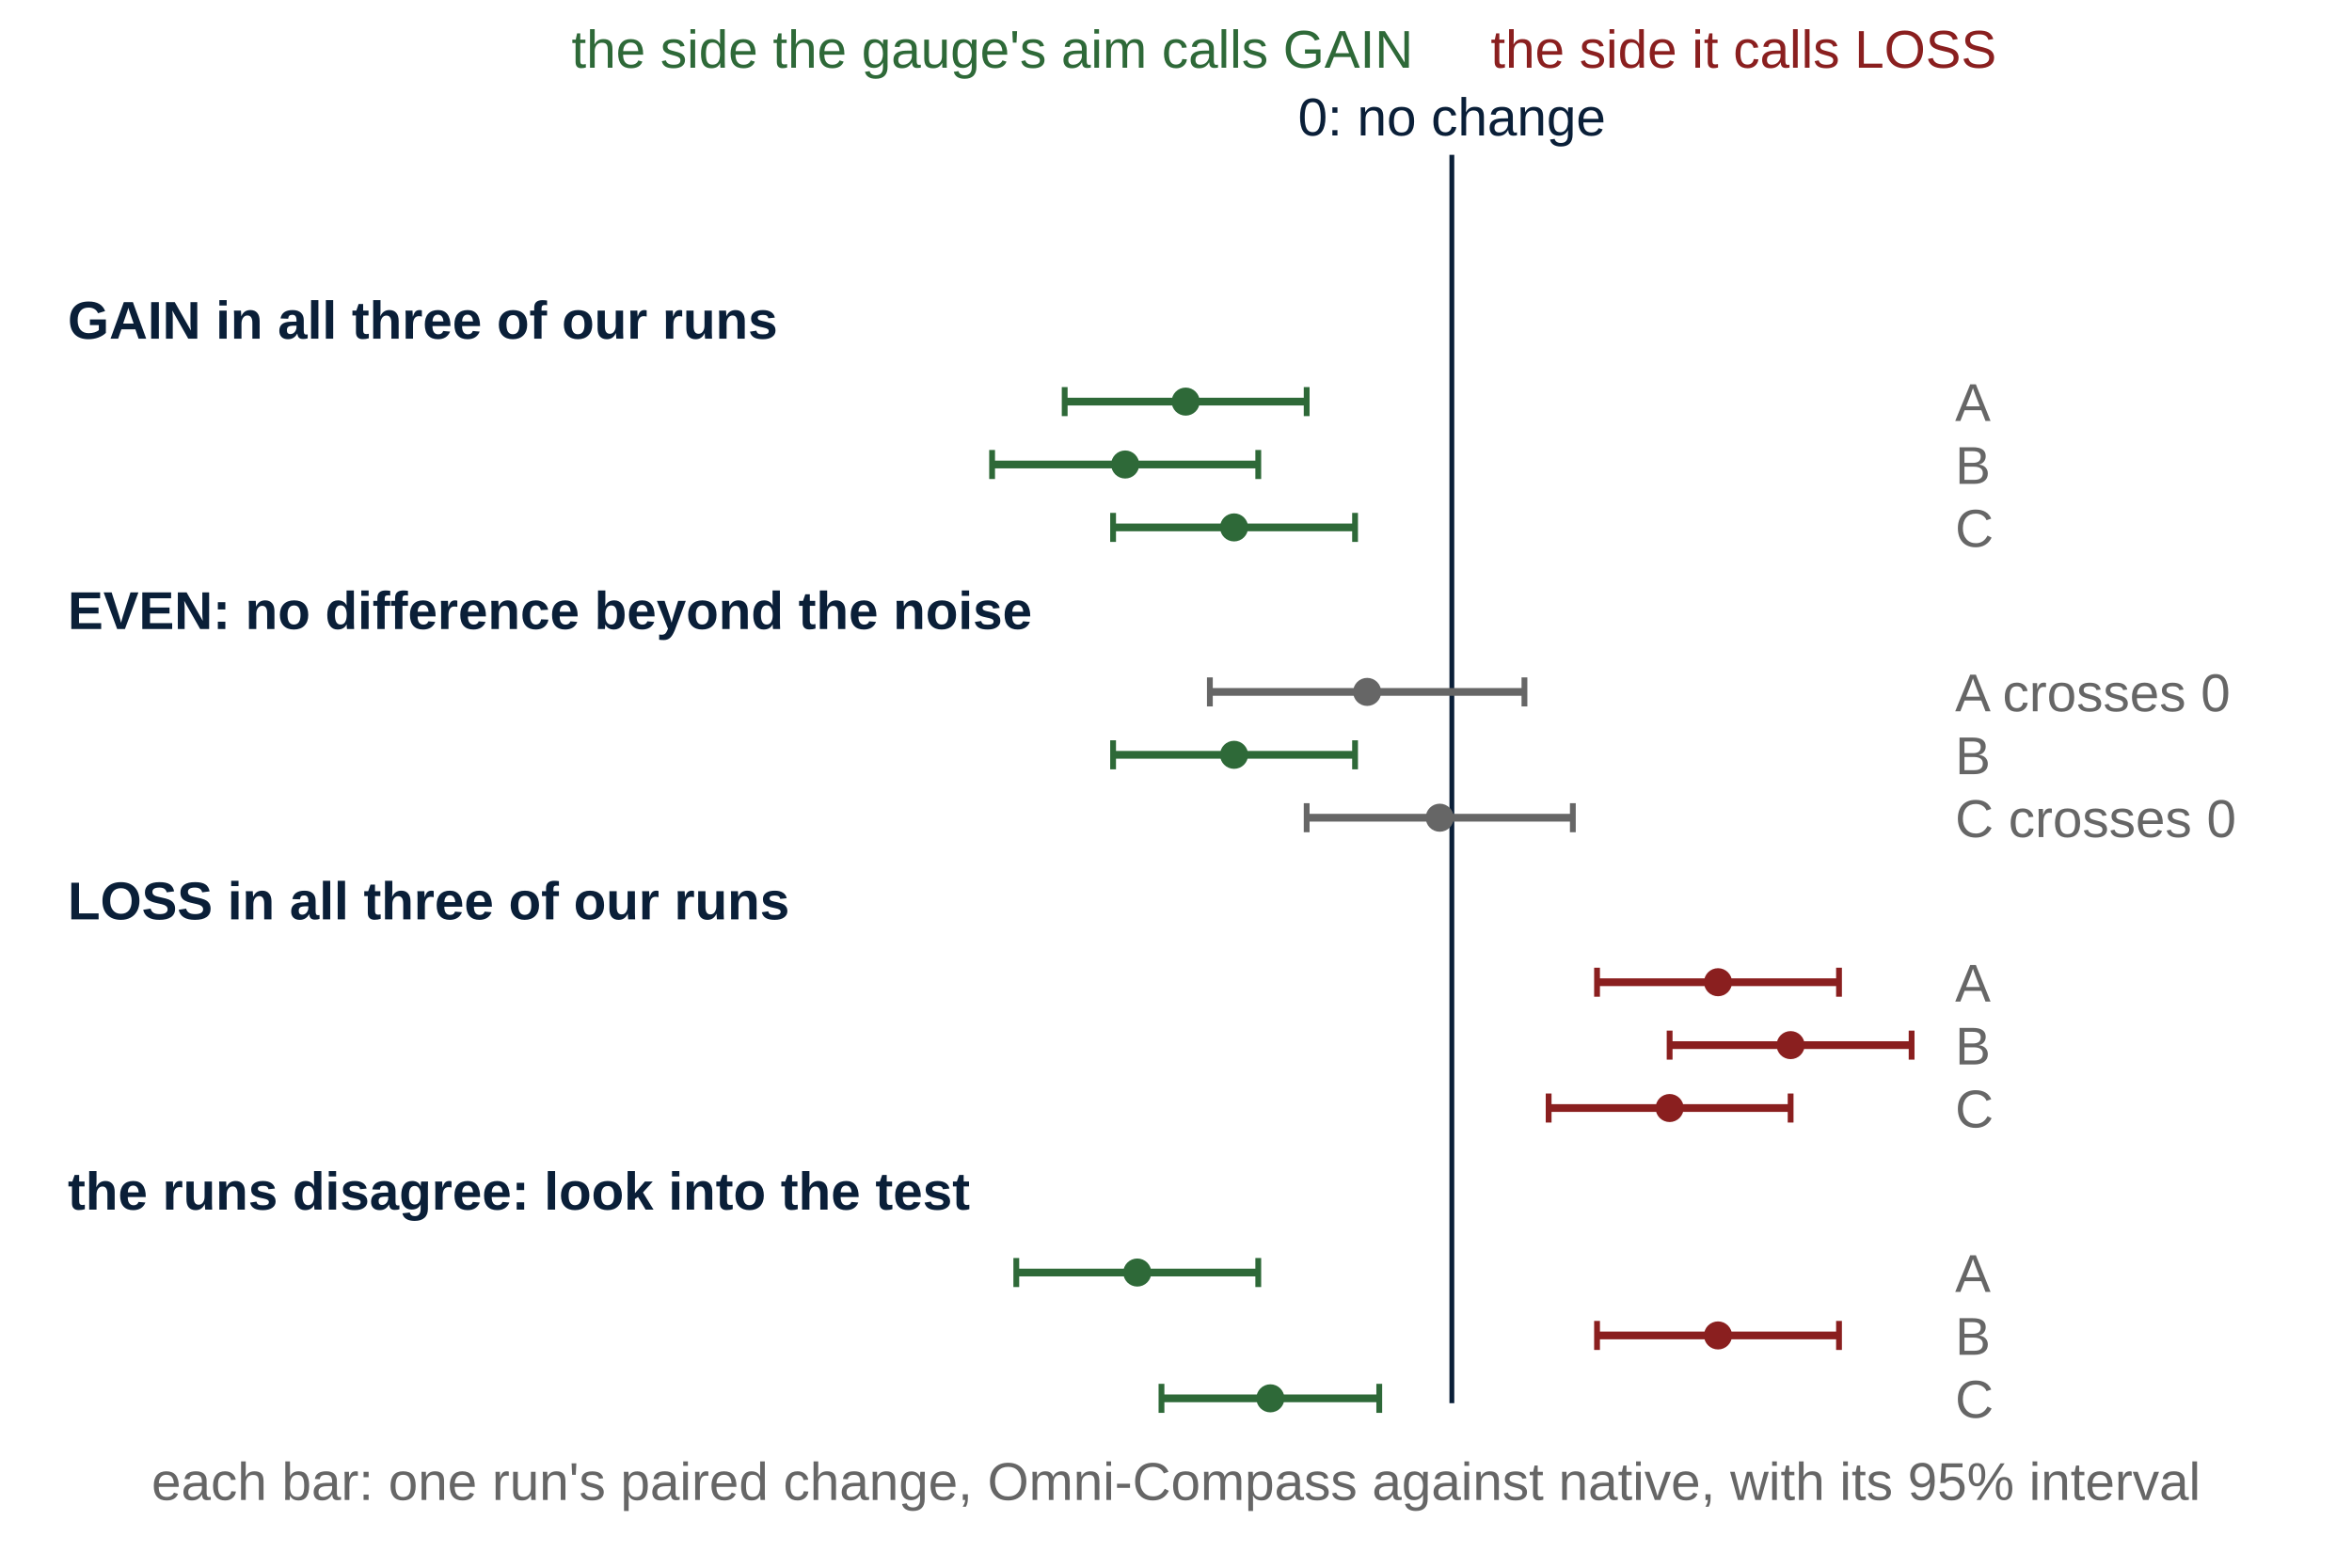
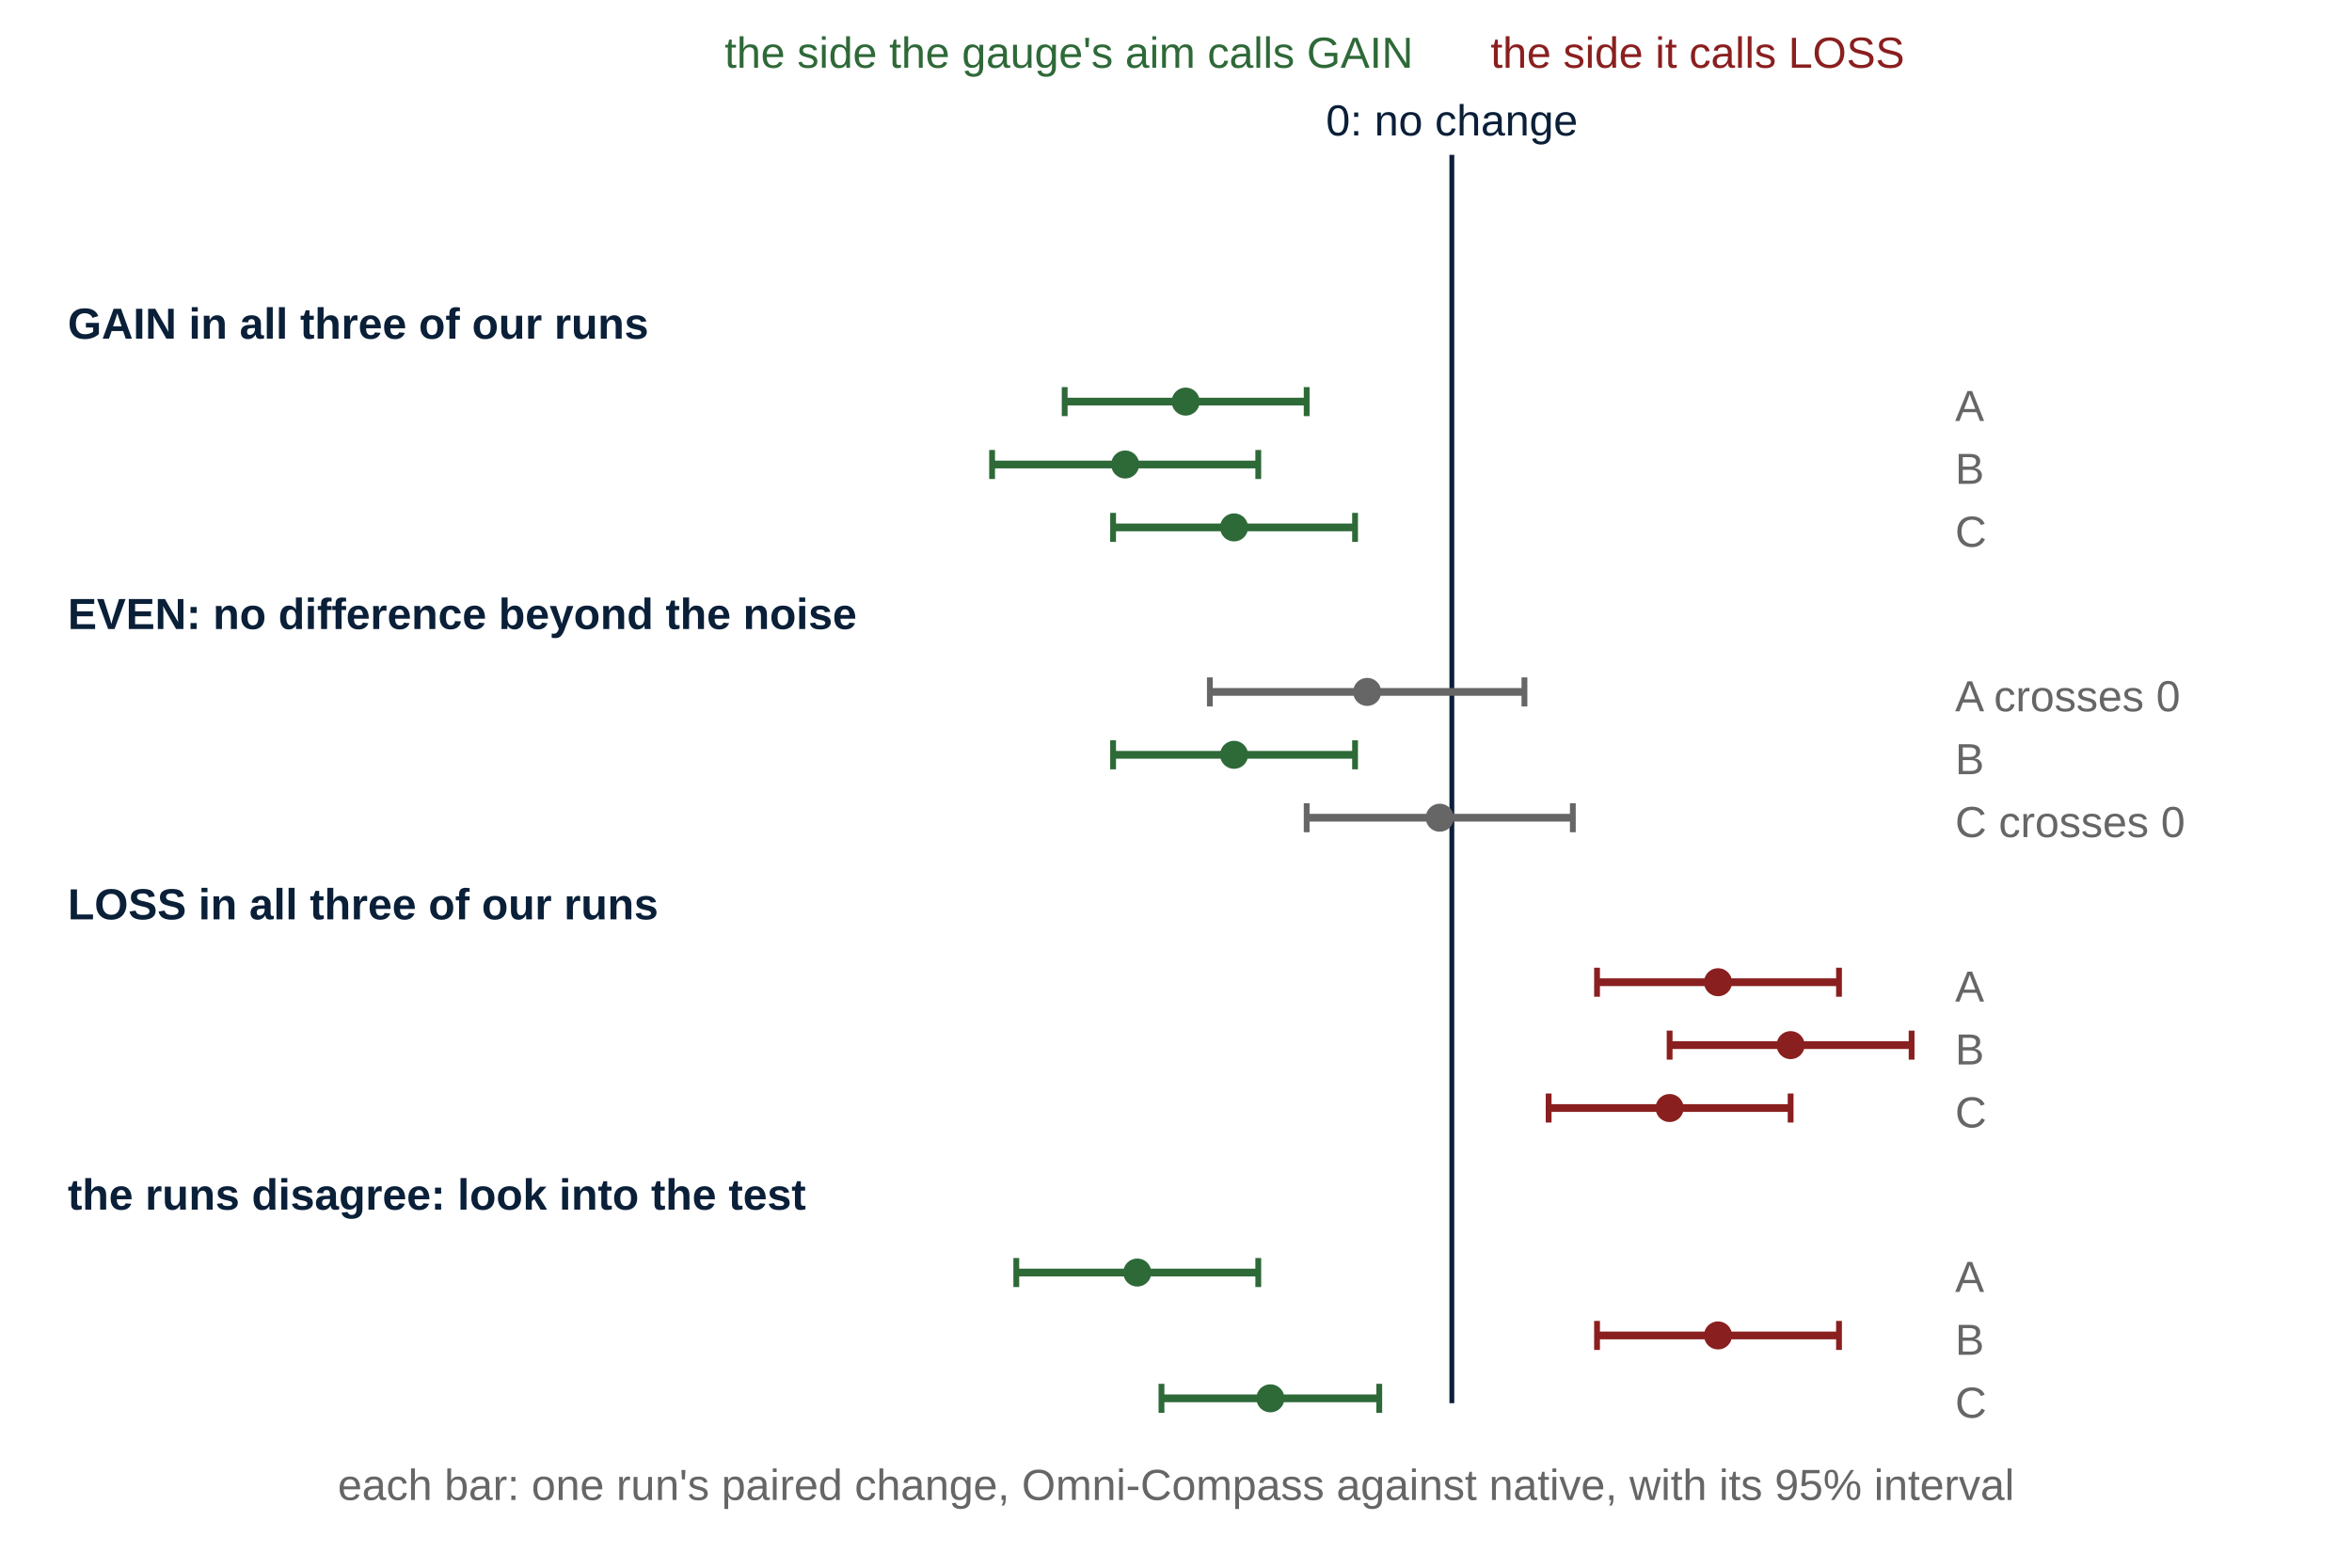
<svg xmlns="http://www.w3.org/2000/svg" width="486.0" height="324" preserveAspectRatio="xMinYMin meet" viewBox="0 0 486 324" version="1.0" fill-rule="evenodd">
  <clipPath id="clip">
    <rect x="0" y="0" width="486.0" height="324" />
  </clipPath>
  <g id="group" transform="scale(1,-1) translate(0,-324)" style="clip-path: url(#clip)">
    <g transform="">
      <path d="M 300,34 L 300,292 Z" style="stroke: rgb(4%,12%,22%); stroke-linecap: butt; stroke-width: 1;" />
-       <text x="268.195" y="296" style="font-family: 'Liberation Sans', Arial, Helvetica, sans-serif; font-size: 11px;fill: rgb(4%,12%,22%); stroke:none;" transform="translate(0,592) scale(1,-1)">0: no change</text>
-       <text x="118.089" y="310" style="font-family: 'Liberation Sans', Arial, Helvetica, sans-serif; font-size: 11px;fill: rgb(18%,41%,22%); stroke:none;" transform="translate(0,620) scale(1,-1)">the side the gauge's aim calls GAIN</text>
-       <text x="308.0" y="310" style="font-family: 'Liberation Sans', Arial, Helvetica, sans-serif; font-size: 11px;fill: rgb(54%,12%,12%); stroke:none;" transform="translate(0,620) scale(1,-1)">the side it calls LOSS</text>
-       <text x="14" y="254" style="font-family: 'Liberation Sans', Arial, Helvetica, sans-serif; font-weight: bold; font-size: 11px;fill: rgb(4%,12%,22%); stroke:none;" transform="translate(0,508) scale(1,-1)">GAIN in all three of our runs</text>
+       <text x="273.978" y="296" style="font-family: 'Liberation Sans', Arial, Helvetica, sans-serif; font-size: 9px;fill: rgb(4%,12%,22%); stroke:none;" transform="translate(0,592) scale(1,-1)">0: no change</text>
+       <text x="149.709" y="310" style="font-family: 'Liberation Sans', Arial, Helvetica, sans-serif; font-size: 9px;fill: rgb(18%,41%,22%); stroke:none;" transform="translate(0,620) scale(1,-1)">the side the gauge's aim calls GAIN</text>
+       <text x="308.0" y="310" style="font-family: 'Liberation Sans', Arial, Helvetica, sans-serif; font-size: 9px;fill: rgb(54%,12%,12%); stroke:none;" transform="translate(0,620) scale(1,-1)">the side it calls LOSS</text>
+       <text x="14" y="254" style="font-family: 'Liberation Sans', Arial, Helvetica, sans-serif; font-weight: bold; font-size: 9px;fill: rgb(4%,12%,22%); stroke:none;" transform="translate(0,508) scale(1,-1)">GAIN in all three of our runs</text>
      <path d="M 220,241 L 270,241 Z" style="stroke: rgb(18%,41%,22%); stroke-linecap: butt; stroke-width: 1.6;" />
      <path d="M 220,238 L 220,244 Z" style="stroke: rgb(18%,41%,22%); stroke-linecap: butt; stroke-width: 1.2;" />
      <path d="M 270,238 L 270,244 Z" style="stroke: rgb(18%,41%,22%); stroke-linecap: butt; stroke-width: 1.2;" />
      <circle cx="245.0" cy="241" r="2.4" style="stroke: rgb(18%,41%,22%); stroke-linecap: butt; stroke-width: 1; fill: rgb(18%,41%,22%); fill-rule: evenodd;" />
-       <text x="404" y="237" style="font-family: 'Liberation Sans', Arial, Helvetica, sans-serif; font-size: 11px;fill: rgb(40%,40%,40%); stroke:none;" transform="translate(0,474) scale(1,-1)">A</text>
+       <text x="404" y="237" style="font-family: 'Liberation Sans', Arial, Helvetica, sans-serif; font-size: 9px;fill: rgb(40%,40%,40%); stroke:none;" transform="translate(0,474) scale(1,-1)">A</text>
      <path d="M 205,228 L 260,228 Z" style="stroke: rgb(18%,41%,22%); stroke-linecap: butt; stroke-width: 1.6;" />
      <path d="M 205,225 L 205,231 Z" style="stroke: rgb(18%,41%,22%); stroke-linecap: butt; stroke-width: 1.2;" />
      <path d="M 260,225 L 260,231 Z" style="stroke: rgb(18%,41%,22%); stroke-linecap: butt; stroke-width: 1.2;" />
      <circle cx="232.5" cy="228" r="2.4" style="stroke: rgb(18%,41%,22%); stroke-linecap: butt; stroke-width: 1; fill: rgb(18%,41%,22%); fill-rule: evenodd;" />
-       <text x="404" y="224" style="font-family: 'Liberation Sans', Arial, Helvetica, sans-serif; font-size: 11px;fill: rgb(40%,40%,40%); stroke:none;" transform="translate(0,448) scale(1,-1)">B</text>
+       <text x="404" y="224" style="font-family: 'Liberation Sans', Arial, Helvetica, sans-serif; font-size: 9px;fill: rgb(40%,40%,40%); stroke:none;" transform="translate(0,448) scale(1,-1)">B</text>
      <path d="M 230,215 L 280,215 Z" style="stroke: rgb(18%,41%,22%); stroke-linecap: butt; stroke-width: 1.6;" />
      <path d="M 230,212 L 230,218 Z" style="stroke: rgb(18%,41%,22%); stroke-linecap: butt; stroke-width: 1.2;" />
      <path d="M 280,212 L 280,218 Z" style="stroke: rgb(18%,41%,22%); stroke-linecap: butt; stroke-width: 1.2;" />
      <circle cx="255.0" cy="215" r="2.4" style="stroke: rgb(18%,41%,22%); stroke-linecap: butt; stroke-width: 1; fill: rgb(18%,41%,22%); fill-rule: evenodd;" />
-       <text x="404" y="211" style="font-family: 'Liberation Sans', Arial, Helvetica, sans-serif; font-size: 11px;fill: rgb(40%,40%,40%); stroke:none;" transform="translate(0,422) scale(1,-1)">C</text>
-       <text x="14" y="194" style="font-family: 'Liberation Sans', Arial, Helvetica, sans-serif; font-weight: bold; font-size: 11px;fill: rgb(4%,12%,22%); stroke:none;" transform="translate(0,388) scale(1,-1)">EVEN: no difference beyond the noise</text>
+       <text x="404" y="211" style="font-family: 'Liberation Sans', Arial, Helvetica, sans-serif; font-size: 9px;fill: rgb(40%,40%,40%); stroke:none;" transform="translate(0,422) scale(1,-1)">C</text>
+       <text x="14" y="194" style="font-family: 'Liberation Sans', Arial, Helvetica, sans-serif; font-weight: bold; font-size: 9px;fill: rgb(4%,12%,22%); stroke:none;" transform="translate(0,388) scale(1,-1)">EVEN: no difference beyond the noise</text>
      <path d="M 250,181 L 315,181 Z" style="stroke: rgb(40%,40%,40%); stroke-linecap: butt; stroke-width: 1.6;" />
      <path d="M 250,178 L 250,184 Z" style="stroke: rgb(40%,40%,40%); stroke-linecap: butt; stroke-width: 1.2;" />
      <path d="M 315,178 L 315,184 Z" style="stroke: rgb(40%,40%,40%); stroke-linecap: butt; stroke-width: 1.2;" />
      <circle cx="282.5" cy="181" r="2.4" style="stroke: rgb(40%,40%,40%); stroke-linecap: butt; stroke-width: 1; fill: rgb(40%,40%,40%); fill-rule: evenodd;" />
-       <text x="404" y="177" style="font-family: 'Liberation Sans', Arial, Helvetica, sans-serif; font-size: 11px;fill: rgb(40%,40%,40%); stroke:none;" transform="translate(0,354) scale(1,-1)">A  crosses 0</text>
+       <text x="404" y="177" style="font-family: 'Liberation Sans', Arial, Helvetica, sans-serif; font-size: 9px;fill: rgb(40%,40%,40%); stroke:none;" transform="translate(0,354) scale(1,-1)">A  crosses 0</text>
      <path d="M 230,168 L 280,168 Z" style="stroke: rgb(18%,41%,22%); stroke-linecap: butt; stroke-width: 1.6;" />
      <path d="M 230,165 L 230,171 Z" style="stroke: rgb(18%,41%,22%); stroke-linecap: butt; stroke-width: 1.2;" />
      <path d="M 280,165 L 280,171 Z" style="stroke: rgb(18%,41%,22%); stroke-linecap: butt; stroke-width: 1.2;" />
      <circle cx="255.0" cy="168" r="2.4" style="stroke: rgb(18%,41%,22%); stroke-linecap: butt; stroke-width: 1; fill: rgb(18%,41%,22%); fill-rule: evenodd;" />
-       <text x="404" y="164" style="font-family: 'Liberation Sans', Arial, Helvetica, sans-serif; font-size: 11px;fill: rgb(40%,40%,40%); stroke:none;" transform="translate(0,328) scale(1,-1)">B</text>
+       <text x="404" y="164" style="font-family: 'Liberation Sans', Arial, Helvetica, sans-serif; font-size: 9px;fill: rgb(40%,40%,40%); stroke:none;" transform="translate(0,328) scale(1,-1)">B</text>
      <path d="M 270,155 L 325,155 Z" style="stroke: rgb(40%,40%,40%); stroke-linecap: butt; stroke-width: 1.6;" />
      <path d="M 270,152 L 270,158 Z" style="stroke: rgb(40%,40%,40%); stroke-linecap: butt; stroke-width: 1.2;" />
      <path d="M 325,152 L 325,158 Z" style="stroke: rgb(40%,40%,40%); stroke-linecap: butt; stroke-width: 1.2;" />
      <circle cx="297.5" cy="155" r="2.4" style="stroke: rgb(40%,40%,40%); stroke-linecap: butt; stroke-width: 1; fill: rgb(40%,40%,40%); fill-rule: evenodd;" />
-       <text x="404" y="151" style="font-family: 'Liberation Sans', Arial, Helvetica, sans-serif; font-size: 11px;fill: rgb(40%,40%,40%); stroke:none;" transform="translate(0,302) scale(1,-1)">C  crosses 0</text>
-       <text x="14" y="134" style="font-family: 'Liberation Sans', Arial, Helvetica, sans-serif; font-weight: bold; font-size: 11px;fill: rgb(4%,12%,22%); stroke:none;" transform="translate(0,268) scale(1,-1)">LOSS in all three of our runs</text>
+       <text x="404" y="151" style="font-family: 'Liberation Sans', Arial, Helvetica, sans-serif; font-size: 9px;fill: rgb(40%,40%,40%); stroke:none;" transform="translate(0,302) scale(1,-1)">C  crosses 0</text>
+       <text x="14" y="134" style="font-family: 'Liberation Sans', Arial, Helvetica, sans-serif; font-weight: bold; font-size: 9px;fill: rgb(4%,12%,22%); stroke:none;" transform="translate(0,268) scale(1,-1)">LOSS in all three of our runs</text>
      <path d="M 330,121 L 380,121 Z" style="stroke: rgb(54%,12%,12%); stroke-linecap: butt; stroke-width: 1.6;" />
      <path d="M 330,118 L 330,124 Z" style="stroke: rgb(54%,12%,12%); stroke-linecap: butt; stroke-width: 1.2;" />
      <path d="M 380,118 L 380,124 Z" style="stroke: rgb(54%,12%,12%); stroke-linecap: butt; stroke-width: 1.2;" />
      <circle cx="355.0" cy="121" r="2.4" style="stroke: rgb(54%,12%,12%); stroke-linecap: butt; stroke-width: 1; fill: rgb(54%,12%,12%); fill-rule: evenodd;" />
-       <text x="404" y="117" style="font-family: 'Liberation Sans', Arial, Helvetica, sans-serif; font-size: 11px;fill: rgb(40%,40%,40%); stroke:none;" transform="translate(0,234) scale(1,-1)">A</text>
+       <text x="404" y="117" style="font-family: 'Liberation Sans', Arial, Helvetica, sans-serif; font-size: 9px;fill: rgb(40%,40%,40%); stroke:none;" transform="translate(0,234) scale(1,-1)">A</text>
      <path d="M 345,108 L 395,108 Z" style="stroke: rgb(54%,12%,12%); stroke-linecap: butt; stroke-width: 1.6;" />
      <path d="M 345,105 L 345,111 Z" style="stroke: rgb(54%,12%,12%); stroke-linecap: butt; stroke-width: 1.2;" />
      <path d="M 395,105 L 395,111 Z" style="stroke: rgb(54%,12%,12%); stroke-linecap: butt; stroke-width: 1.2;" />
      <circle cx="370.0" cy="108" r="2.4" style="stroke: rgb(54%,12%,12%); stroke-linecap: butt; stroke-width: 1; fill: rgb(54%,12%,12%); fill-rule: evenodd;" />
-       <text x="404" y="104" style="font-family: 'Liberation Sans', Arial, Helvetica, sans-serif; font-size: 11px;fill: rgb(40%,40%,40%); stroke:none;" transform="translate(0,208) scale(1,-1)">B</text>
+       <text x="404" y="104" style="font-family: 'Liberation Sans', Arial, Helvetica, sans-serif; font-size: 9px;fill: rgb(40%,40%,40%); stroke:none;" transform="translate(0,208) scale(1,-1)">B</text>
      <path d="M 320,95 L 370,95 Z" style="stroke: rgb(54%,12%,12%); stroke-linecap: butt; stroke-width: 1.6;" />
      <path d="M 320,92 L 320,98 Z" style="stroke: rgb(54%,12%,12%); stroke-linecap: butt; stroke-width: 1.2;" />
      <path d="M 370,92 L 370,98 Z" style="stroke: rgb(54%,12%,12%); stroke-linecap: butt; stroke-width: 1.2;" />
      <circle cx="345.0" cy="95" r="2.4" style="stroke: rgb(54%,12%,12%); stroke-linecap: butt; stroke-width: 1; fill: rgb(54%,12%,12%); fill-rule: evenodd;" />
-       <text x="404" y="91" style="font-family: 'Liberation Sans', Arial, Helvetica, sans-serif; font-size: 11px;fill: rgb(40%,40%,40%); stroke:none;" transform="translate(0,182) scale(1,-1)">C</text>
-       <text x="14" y="74" style="font-family: 'Liberation Sans', Arial, Helvetica, sans-serif; font-weight: bold; font-size: 11px;fill: rgb(4%,12%,22%); stroke:none;" transform="translate(0,148) scale(1,-1)">the runs disagree: look into the test</text>
+       <text x="404" y="91" style="font-family: 'Liberation Sans', Arial, Helvetica, sans-serif; font-size: 9px;fill: rgb(40%,40%,40%); stroke:none;" transform="translate(0,182) scale(1,-1)">C</text>
+       <text x="14" y="74" style="font-family: 'Liberation Sans', Arial, Helvetica, sans-serif; font-weight: bold; font-size: 9px;fill: rgb(4%,12%,22%); stroke:none;" transform="translate(0,148) scale(1,-1)">the runs disagree: look into the test</text>
      <path d="M 210,61 L 260,61 Z" style="stroke: rgb(18%,41%,22%); stroke-linecap: butt; stroke-width: 1.6;" />
      <path d="M 210,58 L 210,64 Z" style="stroke: rgb(18%,41%,22%); stroke-linecap: butt; stroke-width: 1.2;" />
      <path d="M 260,58 L 260,64 Z" style="stroke: rgb(18%,41%,22%); stroke-linecap: butt; stroke-width: 1.2;" />
      <circle cx="235.0" cy="61" r="2.4" style="stroke: rgb(18%,41%,22%); stroke-linecap: butt; stroke-width: 1; fill: rgb(18%,41%,22%); fill-rule: evenodd;" />
-       <text x="404" y="57" style="font-family: 'Liberation Sans', Arial, Helvetica, sans-serif; font-size: 11px;fill: rgb(40%,40%,40%); stroke:none;" transform="translate(0,114) scale(1,-1)">A</text>
+       <text x="404" y="57" style="font-family: 'Liberation Sans', Arial, Helvetica, sans-serif; font-size: 9px;fill: rgb(40%,40%,40%); stroke:none;" transform="translate(0,114) scale(1,-1)">A</text>
      <path d="M 330,48 L 380,48 Z" style="stroke: rgb(54%,12%,12%); stroke-linecap: butt; stroke-width: 1.6;" />
      <path d="M 330,45 L 330,51 Z" style="stroke: rgb(54%,12%,12%); stroke-linecap: butt; stroke-width: 1.2;" />
      <path d="M 380,45 L 380,51 Z" style="stroke: rgb(54%,12%,12%); stroke-linecap: butt; stroke-width: 1.2;" />
      <circle cx="355.0" cy="48" r="2.4" style="stroke: rgb(54%,12%,12%); stroke-linecap: butt; stroke-width: 1; fill: rgb(54%,12%,12%); fill-rule: evenodd;" />
-       <text x="404" y="44" style="font-family: 'Liberation Sans', Arial, Helvetica, sans-serif; font-size: 11px;fill: rgb(40%,40%,40%); stroke:none;" transform="translate(0,88) scale(1,-1)">B</text>
+       <text x="404" y="44" style="font-family: 'Liberation Sans', Arial, Helvetica, sans-serif; font-size: 9px;fill: rgb(40%,40%,40%); stroke:none;" transform="translate(0,88) scale(1,-1)">B</text>
      <path d="M 240,35 L 285,35 Z" style="stroke: rgb(18%,41%,22%); stroke-linecap: butt; stroke-width: 1.6;" />
      <path d="M 240,32 L 240,38 Z" style="stroke: rgb(18%,41%,22%); stroke-linecap: butt; stroke-width: 1.2;" />
      <path d="M 285,32 L 285,38 Z" style="stroke: rgb(18%,41%,22%); stroke-linecap: butt; stroke-width: 1.2;" />
      <circle cx="262.5" cy="35" r="2.4" style="stroke: rgb(18%,41%,22%); stroke-linecap: butt; stroke-width: 1; fill: rgb(18%,41%,22%); fill-rule: evenodd;" />
-       <text x="404" y="31" style="font-family: 'Liberation Sans', Arial, Helvetica, sans-serif; font-size: 11px;fill: rgb(40%,40%,40%); stroke:none;" transform="translate(0,62) scale(1,-1)">C</text>
-       <text x="31.312" y="14" style="font-family: 'Liberation Sans', Arial, Helvetica, sans-serif; font-size: 11px;fill: rgb(40%,40%,40%); stroke:none;" transform="translate(0,28) scale(1,-1)">each bar: one run's paired change, Omni-Compass against native, with its 95% interval</text>
+       <text x="404" y="31" style="font-family: 'Liberation Sans', Arial, Helvetica, sans-serif; font-size: 9px;fill: rgb(40%,40%,40%); stroke:none;" transform="translate(0,62) scale(1,-1)">C</text>
+       <text x="69.801" y="14" style="font-family: 'Liberation Sans', Arial, Helvetica, sans-serif; font-size: 9px;fill: rgb(40%,40%,40%); stroke:none;" transform="translate(0,28) scale(1,-1)">each bar: one run's paired change, Omni-Compass against native, with its 95% interval</text>
    </g>
  </g>
</svg>
